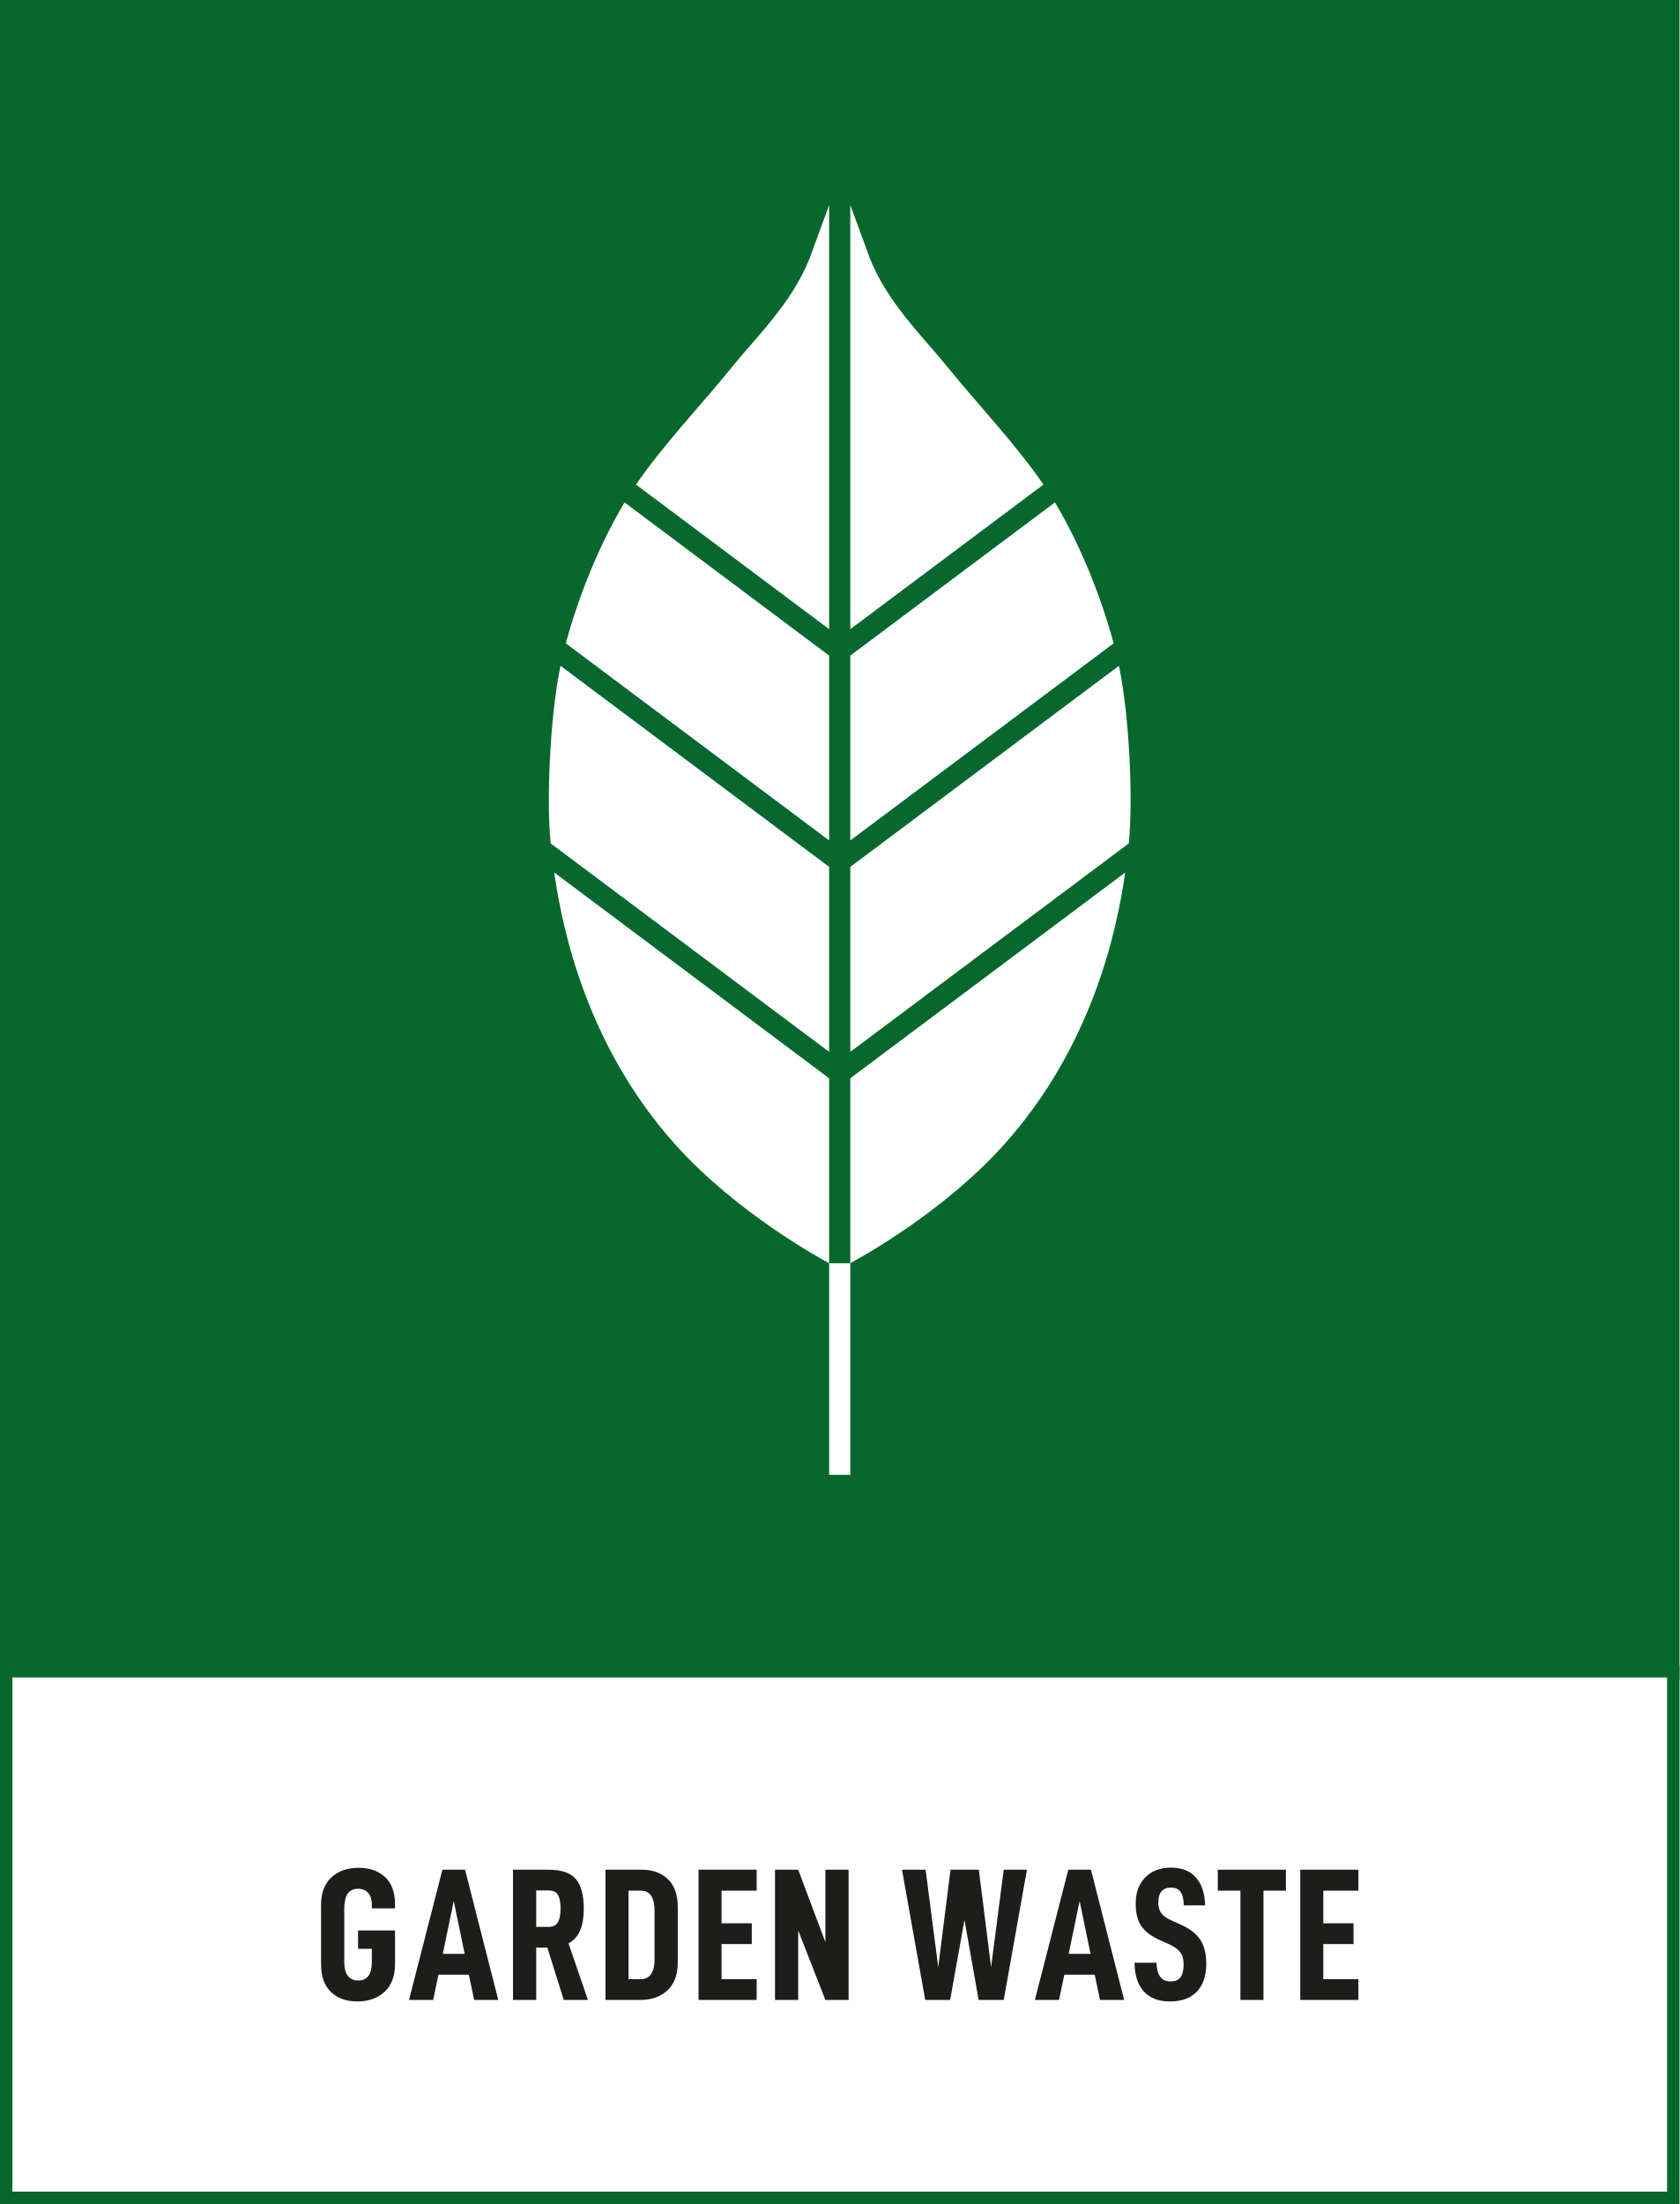
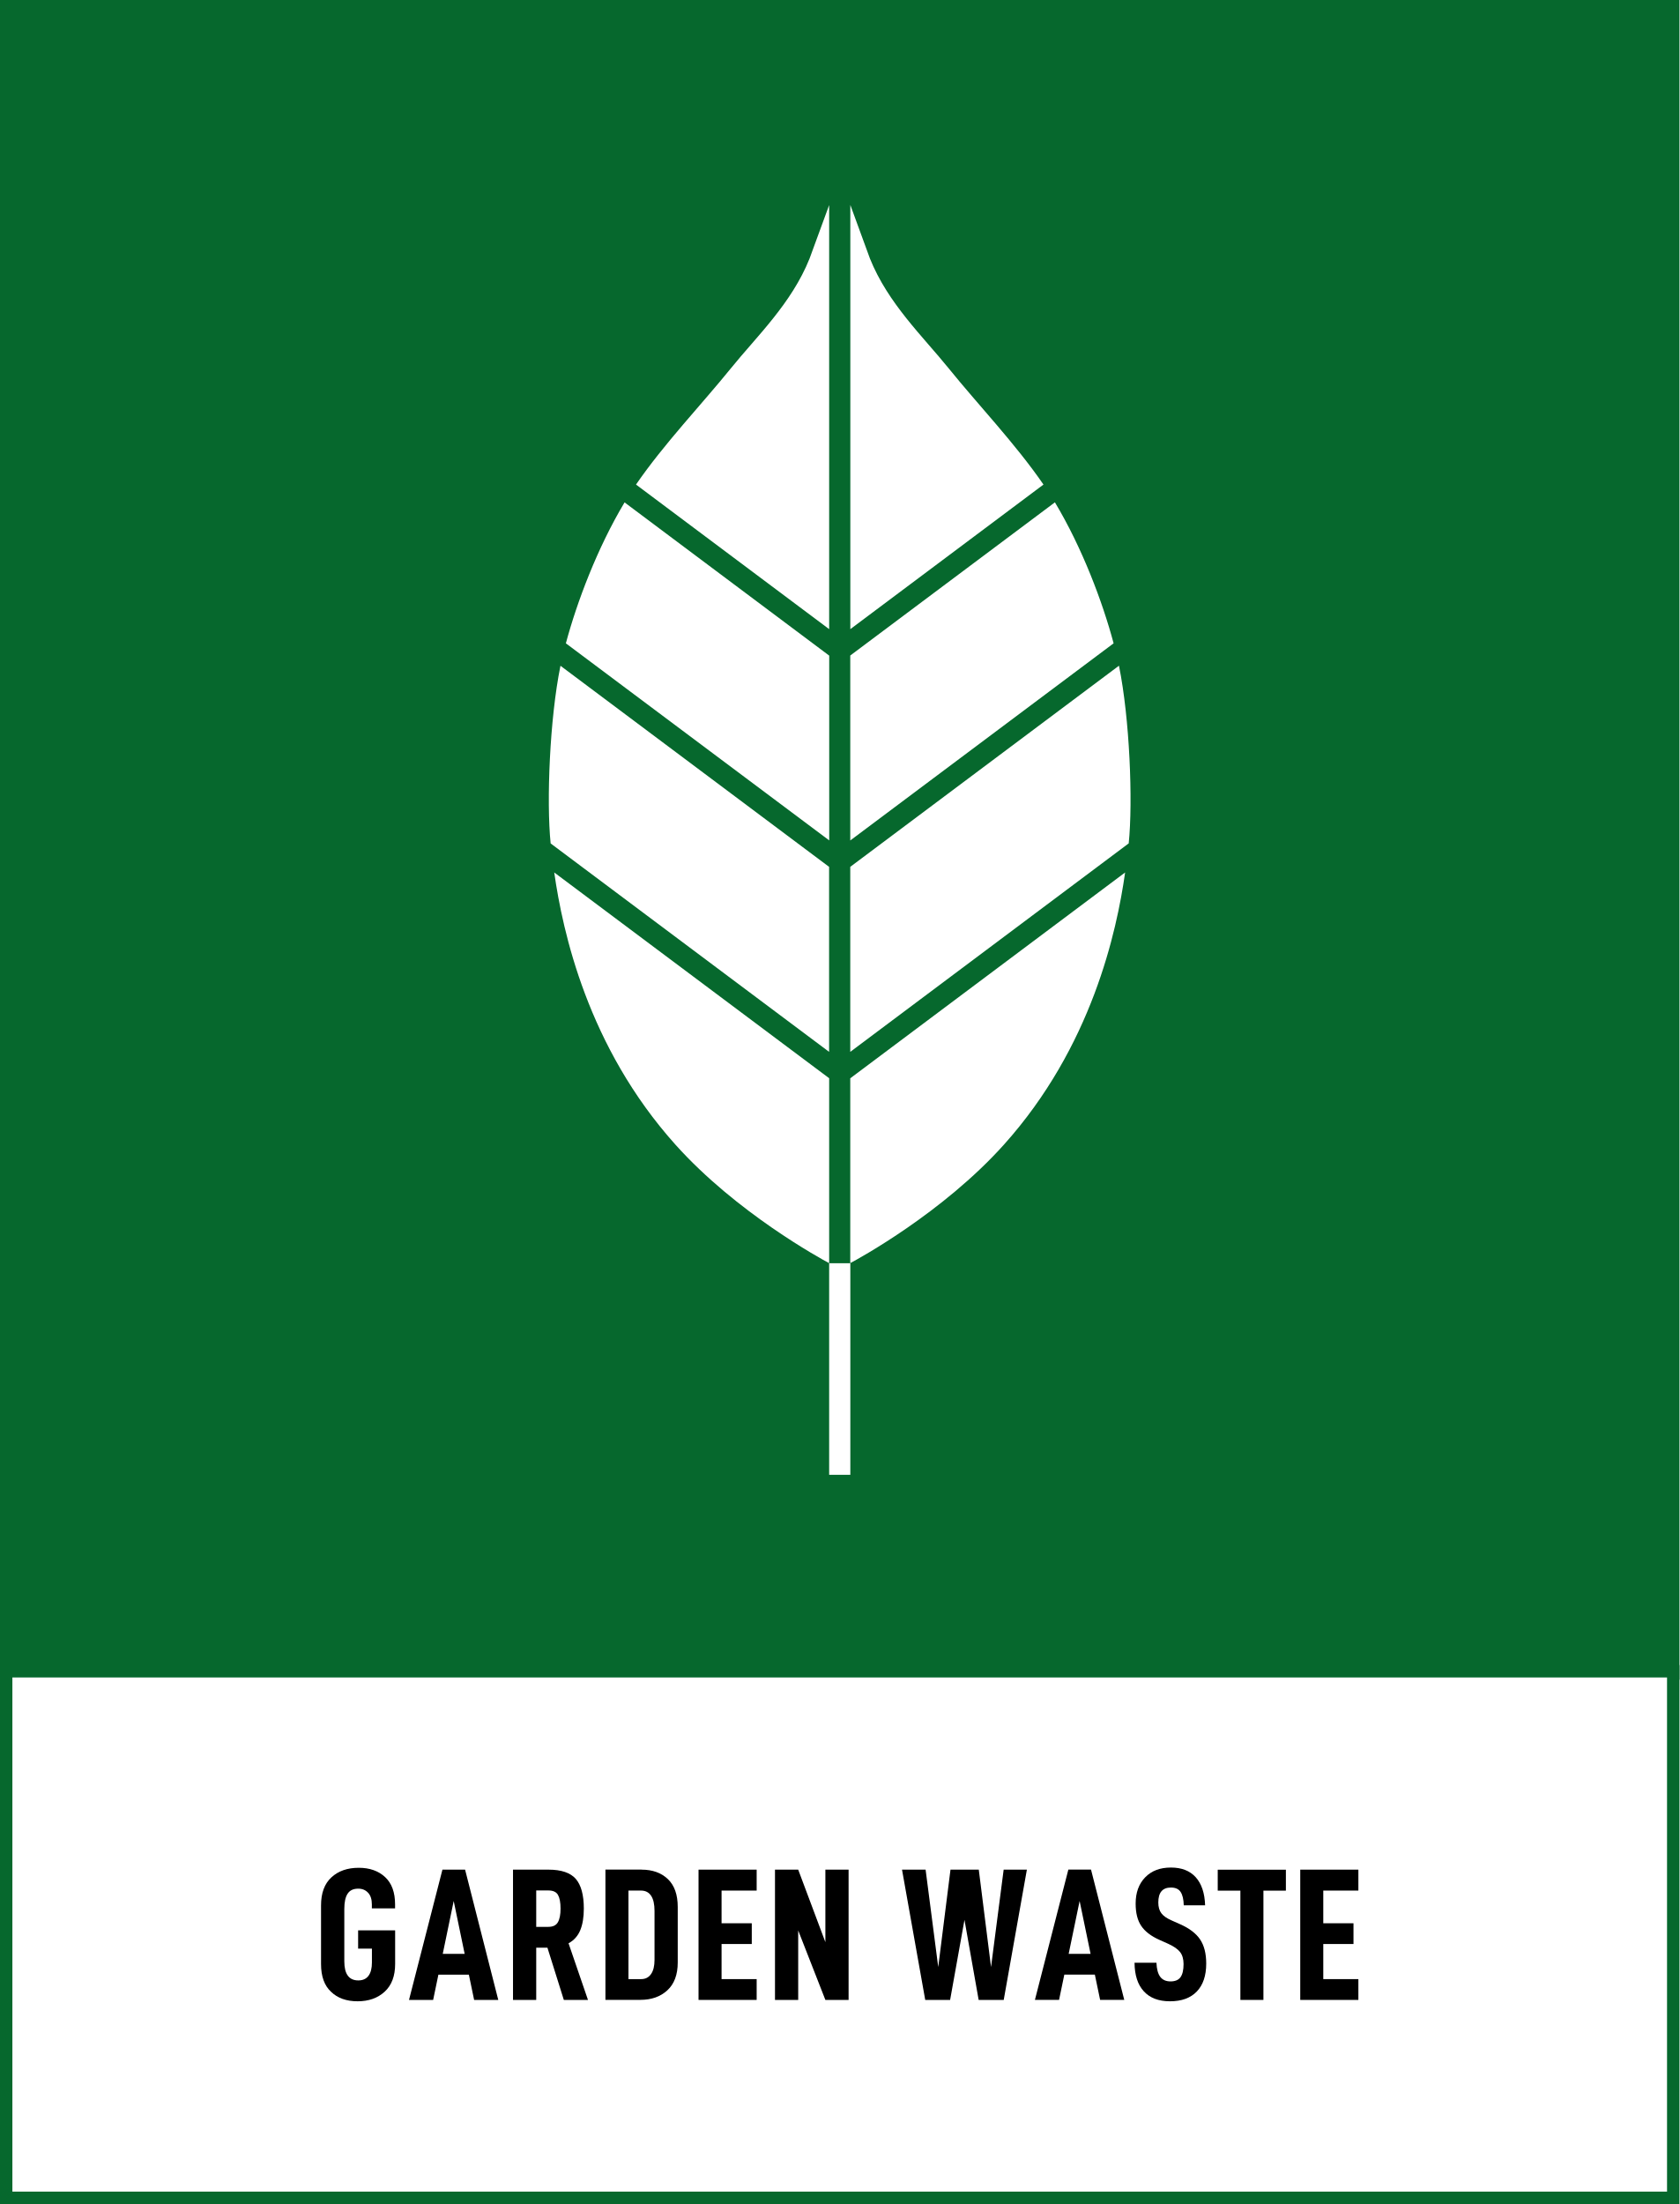
- <svg xmlns="http://www.w3.org/2000/svg" version="1.1" id="svg2" xml:space="preserve" width="361.721" height="474.607" viewBox="0 0 361.721 474.607">
-   <defs id="defs6">
-     <clipPath clipPathUnits="userSpaceOnUse" id="clipPath26">
-       <path d="M 0,355.955 H 271.291 V 0 H 0 Z" id="path24" />
-     </clipPath>
-     <clipPath clipPathUnits="userSpaceOnUse" id="clipPath78">
-       <path d="M 0,355.955 H 271.291 V 0 H 0 Z" id="path76" />
-     </clipPath>
-   </defs>
-   <g id="g10" transform="matrix(1.333333,0,0,-1.333333,0,474.6067)">
-     <path d="M 1,85.663 H 270.291 V 354.955 H 1 Z" style="fill:#06682d;fill-opacity:1;fill-rule:nonzero;stroke:none" id="path12" />
-     <path d="M 0,84.664 H 271.291 V 355.956 L 0,355.956 Z M 2,353.955 H 269.291 V 86.664 H 2 Z" style="fill:#06682d;fill-opacity:1;fill-rule:nonzero;stroke:none" id="path14" />
-     <path d="M 1,0.999 H 270.291 V 86.038 H 1 Z" style="fill:#ffffff;fill-opacity:1;fill-rule:nonzero;stroke:none" id="path16" />
-     <path d="M 0,0 H 271.291 V 87.04 H 0 Z M 2,85.039 H 269.291 V 2.001 L 2,2.001 Z" style="fill:#06682d;fill-opacity:1;fill-rule:nonzero;stroke:none" id="path18" />
-     <g id="g20">
-       <g id="g22" clip-path="url(#clipPath26)">
-         <g id="g28" transform="translate(51.8609,38.7485)">
-           <path d="m 0,0 v 9.481 c 0,1.993 0.56,3.501 1.677,4.528 1.118,1.026 2.592,1.54 4.421,1.54 1.748,0 3.16,-0.498 4.237,-1.494 1.078,-0.996 1.616,-2.47 1.616,-4.421 v -0.64 h -3.75 v 0.64 c 0,0.813 -0.203,1.438 -0.609,1.875 -0.406,0.437 -0.936,0.656 -1.586,0.656 -0.792,0 -1.366,-0.274 -1.722,-0.823 C 3.928,10.793 3.75,9.97 3.75,8.872 V 0.427 c 0,-2.053 0.752,-3.079 2.256,-3.079 0.732,0 1.281,0.249 1.646,0.747 0.367,0.498 0.549,1.215 0.549,2.149 V 2.47 H 5.976 v 2.957 h 5.975 V 0 c 0,-1.951 -0.563,-3.444 -1.692,-4.481 -1.128,-1.037 -2.586,-1.555 -4.374,-1.555 -1.81,0 -3.242,0.514 -4.299,1.54 C 0.528,-3.47 0,-1.972 0,0" style="fill:#1d1d1b;fill-opacity:1;fill-rule:nonzero;stroke:none" id="path30" />
+ <svg xmlns="http://www.w3.org/2000/svg" version="1.1" x="0px" y="0px" viewBox="0 0 271.29 355.96" style="enable-background:new 0 0 271.29 355.96;" xml:space="preserve">
+   <style type="text/css">
+ 	.st0{fill:#06682D;}
+ 	.st1{fill:#FFFFFF;}
+ </style>
+   <g id="bakgrund">
+     <g>
+       <rect x="1" y="1" class="st0" width="269.29" height="269.29" />
+       <path class="st0" d="M271.29,271.29H0V0h271.29V271.29z M2,269.29h267.29V2H2V269.29z" />
+     </g>
+     <g>
+       <rect x="1" y="269.92" class="st1" width="269.29" height="85.04" />
+       <path class="st0" d="M271.29,355.96H0v-87.04h271.29V355.96z M2,353.96h267.29v-83.04H2V353.96z" />
+     </g>
+   </g>
+   <g id="namn">
+     <g>
+       <path d="M51.86,317.21v-9.48c0-1.99,0.56-3.5,1.68-4.53c1.12-1.03,2.59-1.54,4.42-1.54c1.75,0,3.16,0.5,4.24,1.49    c1.08,1,1.62,2.47,1.62,4.42v0.64h-3.75v-0.64c0-0.81-0.2-1.44-0.61-1.88c-0.41-0.44-0.94-0.66-1.59-0.66    c-0.79,0-1.37,0.27-1.72,0.82c-0.36,0.55-0.53,1.37-0.53,2.47v8.45c0,2.05,0.75,3.08,2.26,3.08c0.73,0,1.28-0.25,1.65-0.75    c0.37-0.5,0.55-1.21,0.55-2.15v-2.23h-2.23v-2.96h5.98v5.43c0,1.95-0.56,3.44-1.69,4.48c-1.13,1.04-2.59,1.55-4.37,1.55    c-1.81,0-3.24-0.51-4.3-1.54C52.39,320.68,51.86,319.18,51.86,317.21z" />
+       <path d="M70.82,318.91L69.97,323h-3.9l5.4-21.04h3.66L80.49,323h-3.9l-0.85-4.08H70.82z M73.29,307.02l-1.77,8.54h3.54    L73.29,307.02z" />
+       <path d="M86.62,314.55V323h-3.75v-21.04h5.73c2.07,0,3.54,0.5,4.41,1.49c0.86,1,1.3,2.59,1.3,4.79c0,1.4-0.19,2.57-0.58,3.51    c-0.39,0.93-1.02,1.64-1.89,2.1l3.14,9.15h-3.9l-2.65-8.44H86.62z M88.57,311.2c0.75,0,1.27-0.25,1.55-0.75    c0.29-0.5,0.43-1.24,0.43-2.21s-0.14-1.71-0.41-2.19c-0.27-0.49-0.8-0.73-1.57-0.73h-1.95v5.88H88.57z" />
+       <path d="M103.63,301.96c1.77,0,3.19,0.51,4.25,1.52c1.07,1.02,1.6,2.52,1.6,4.51v8.96c0,1.97-0.56,3.47-1.68,4.5    s-2.57,1.54-4.36,1.54h-5.64v-21.04H103.63z M105.17,318.82c0.38-0.55,0.56-1.31,0.56-2.29v-7.9c0-1.08-0.18-1.9-0.55-2.45    c-0.37-0.56-0.91-0.84-1.65-0.84h-2.01v14.3h2.01C104.25,319.65,104.79,319.37,105.17,318.82z" />
+       <path d="M116.56,310.62h4.88v3.35h-4.88v5.67h5.67V323h-9.39v-21.04h9.39v3.38h-5.67V310.62z" />
+       <path d="M137.08,323h-3.75l-4.39-11.22V323h-3.75v-21.04h3.75l4.39,11.71v-11.71h3.75V323z" />
+       <path d="M162.14,323h-4.05l-2.29-12.93L153.48,323h-4.02l-3.75-21.04h3.81l2.04,15.73l1.98-15.73h4.57l1.98,15.73l2.04-15.73h3.75    L162.14,323z" />
+       <path d="M171.93,318.91l-0.85,4.08h-3.9l5.4-21.04h3.66l5.37,21.04h-3.9l-0.85-4.08H171.93z M174.4,307.02l-1.77,8.54h3.54    L174.4,307.02z" />
+       <path d="M183.27,316.99h3.54c0.04,1.04,0.25,1.8,0.62,2.29c0.38,0.49,0.93,0.73,1.66,0.73s1.27-0.22,1.6-0.67s0.5-1.16,0.5-2.13    c0-0.81-0.19-1.46-0.56-1.94c-0.38-0.48-1.01-0.92-1.91-1.33l-1.43-0.64c-1.36-0.61-2.34-1.36-2.94-2.26    c-0.6-0.89-0.9-2.09-0.9-3.6c0-1.77,0.51-3.18,1.54-4.24c1.03-1.06,2.41-1.58,4.16-1.58c1.73,0,3.06,0.52,4.01,1.57    c0.94,1.05,1.45,2.56,1.51,4.53h-3.45c-0.02-0.96-0.19-1.67-0.5-2.15c-0.31-0.48-0.84-0.72-1.57-0.72c-1.36,0-2.04,0.8-2.04,2.41    c0,0.73,0.17,1.32,0.5,1.75c0.33,0.44,0.9,0.83,1.69,1.17l1.37,0.61c1.46,0.65,2.53,1.46,3.19,2.44c0.66,0.98,0.99,2.28,0.99,3.9    c0,1.95-0.51,3.46-1.52,4.51c-1.02,1.06-2.46,1.58-4.33,1.58c-1.85,0-3.26-0.54-4.24-1.62S183.29,319.01,183.27,316.99z" />
+       <path d="M204.09,305.35V323h-3.72v-17.65h-3.66v-3.38h11.01v3.38H204.09z" />
+       <path d="M213.76,310.62h4.88v3.35h-4.88v5.67h5.67V323h-9.39v-21.04h9.39v3.38h-5.67V310.62z" />
+     </g>
+   </g>
+   <g id="ikon">
+     <g>
+       <g>
+         <g>
+           <path class="st1" d="M89.53,140.91c1.37,9.57,5.39,28.15,19.59,43.97c9.88,11.01,23.46,18.4,24.82,19.13v-29.87L89.53,140.91z" />
        </g>
-         <g id="g32" transform="translate(73.2945,48.9311)">
-           <path d="m 0,0 -1.769,-8.536 h 3.538 z m -2.47,-11.89 -0.853,-4.085 H -7.226 L -1.829,5.062 H 1.829 L 7.195,-15.975 H 3.293 l -0.854,4.085 z" style="fill:#1d1d1b;fill-opacity:1;fill-rule:nonzero;stroke:none" id="path34" />
+         <g>
+           <path class="st1" d="M168.56,78.26c-4.51-6.57-10.69-13.04-15.28-18.73c-4.21-5.21-9.83-10.51-12.75-17.77l-3.17-8.66v68.51      L168.56,78.26z" />
        </g>
-         <g id="g36" transform="translate(88.5699,44.7543)">
-           <path d="M 0,0 C 0.752,0 1.271,0.249 1.555,0.747 1.84,1.245 1.981,1.982 1.981,2.958 1.981,3.934 1.845,4.665 1.57,5.152 1.296,5.641 0.772,5.885 0,5.885 H -1.951 V 0 Z m -1.951,-3.354 v -8.444 h -3.75 V 9.238 H 0.03 C 2.104,9.238 3.572,8.74 4.436,7.744 5.3,6.748 5.731,5.152 5.731,2.958 5.731,1.556 5.538,0.387 5.152,-0.549 4.767,-1.483 4.136,-2.185 3.263,-2.652 l 3.139,-9.146 H 2.5 l -2.652,8.444 z" style="fill:#1d1d1b;fill-opacity:1;fill-rule:nonzero;stroke:none" id="path38" />
+         <g>
+           <path class="st1" d="M133.94,140.01l-43.4-32.48c-0.01,0.03-0.01,0.06-0.02,0.08c-1.71,8.41-2.27,21.78-1.57,28.61l44.98,33.66      V140.01z" />
        </g>
-         <g id="g40" transform="translate(105.1714,37.1332)">
-           <path d="m 0,0 c 0.376,0.549 0.563,1.311 0.563,2.286 v 7.897 c 0,1.077 -0.182,1.895 -0.548,2.454 -0.366,0.558 -0.914,0.838 -1.647,0.838 H -3.644 V -0.823 h 2.012 C -0.92,-0.823 -0.377,-0.549 0,0 m -1.54,16.859 c 1.769,0 3.186,-0.508 4.253,-1.524 1.067,-1.017 1.6,-2.521 1.6,-4.513 V 1.859 c 0,-1.971 -0.558,-3.47 -1.676,-4.497 -1.118,-1.026 -2.572,-1.539 -4.36,-1.539 h -5.64 v 21.036 z" style="fill:#1d1d1b;fill-opacity:1;fill-rule:nonzero;stroke:none" id="path42" />
+         <g>
+           <path class="st1" d="M133.94,105.88l-33.05-24.74c0,0.01-0.01,0.02-0.01,0.02c-4.4,7.35-7.69,16.1-9.47,22.74l42.54,31.83      V105.88z" />
        </g>
-         <g id="g44" transform="translate(116.5591,45.3344)">
-           <path d="M 0,0 H 4.878 V -3.354 H 0 v -5.67 h 5.671 v -3.354 H -3.72 V 8.658 H 5.671 V 5.273 L 0,5.273 Z" style="fill:#1d1d1b;fill-opacity:1;fill-rule:nonzero;stroke:none" id="path46" />
+         <g>
+           <path class="st1" d="M133.94,33.12l-3.17,8.65c-2.91,7.26-8.54,12.56-12.75,17.77c-4.59,5.68-10.77,12.15-15.28,18.72      l31.2,23.35V33.12z" />
        </g>
-         <g id="g48" transform="translate(137.0782,32.9565)">
-           <path d="M 0,0 H -3.75 L -8.14,11.219 V 0 h -3.75 v 21.036 h 3.75 L -3.75,9.329 V 21.036 H 0 Z" style="fill:#1d1d1b;fill-opacity:1;fill-rule:nonzero;stroke:none" id="path50" />
+         <g>
+           <path class="st1" d="M137.35,174.15V204h0v0c1.36-0.72,14.94-8.12,24.82-19.13c14.19-15.81,18.22-34.38,19.58-43.96      L137.35,174.15z" />
        </g>
-         <g id="g52" transform="translate(162.1387,32.9565)">
-           <path d="M 0,0 H -4.055 L -6.341,12.926 -8.658,0 h -4.025 l -3.75,21.036 h 3.812 l 2.042,-15.731 1.982,15.731 h 4.573 L -2.042,5.305 0,21.036 h 3.75 z" style="fill:#1d1d1b;fill-opacity:1;fill-rule:nonzero;stroke:none" id="path54" />
+         <g>
+           <path class="st1" d="M137.35,169.88l44.98-33.67c0.7-6.83,0.15-20.2-1.56-28.62c0-0.02-0.01-0.05-0.02-0.07l-43.4,32.48V169.88z      " />
        </g>
-         <g id="g56" transform="translate(174.3965,48.9311)">
-           <path d="m 0,0 -1.769,-8.536 h 3.538 z m -2.47,-11.89 -0.853,-4.085 H -7.226 L -1.829,5.062 H 1.829 L 7.195,-15.975 H 3.293 l -0.854,4.085 z" style="fill:#1d1d1b;fill-opacity:1;fill-rule:nonzero;stroke:none" id="path58" />
+         <g>
+           <path class="st1" d="M137.35,135.74l42.54-31.84c-1.77-6.64-5.06-15.4-9.47-22.75c0-0.01-0.01-0.01-0.01-0.02l-33.06,24.74      V135.74z" />
        </g>
-         <g id="g60" transform="translate(183.2696,38.9623)">
-           <path d="m 0,0 h 3.537 c 0.04,-1.037 0.248,-1.799 0.625,-2.287 0.376,-0.487 0.93,-0.732 1.661,-0.732 0.732,0 1.266,0.224 1.601,0.671 0.335,0.448 0.503,1.159 0.503,2.134 C 7.927,0.6 7.739,1.245 7.362,1.723 6.986,2.2 6.352,2.642 5.457,3.049 L 4.024,3.688 C 2.663,4.299 1.682,5.051 1.082,5.944 0.482,6.839 0.183,8.038 0.183,9.542 c 0,1.769 0.513,3.181 1.54,4.238 1.026,1.057 2.414,1.585 4.161,1.585 1.727,0 3.064,-0.523 4.01,-1.57 0.944,-1.047 1.448,-2.556 1.508,-4.527 H 7.957 C 7.937,10.224 7.77,10.939 7.454,11.417 7.14,11.895 6.616,12.134 5.884,12.134 4.522,12.134 3.842,11.331 3.842,9.726 3.842,8.993 4.009,8.409 4.345,7.973 4.68,7.535 5.244,7.144 6.036,6.799 L 7.408,6.188 c 1.464,-0.65 2.526,-1.462 3.187,-2.438 0.66,-0.976 0.99,-2.276 0.99,-3.902 0,-1.952 -0.508,-3.455 -1.524,-4.513 C 9.045,-5.722 7.602,-6.25 5.731,-6.25 3.882,-6.25 2.47,-5.711 1.494,-4.634 0.519,-3.557 0.021,-2.013 0,0" style="fill:#1d1d1b;fill-opacity:1;fill-rule:nonzero;stroke:none" id="path62" />
+         <g>
+           <rect x="133.94" y="204.02" class="st1" width="3.42" height="34.17" />
        </g>
-         <g id="g64" transform="translate(204.0938,50.6078)">
-           <path d="M 0,0 V -17.651 H -3.72 V 0 H -7.378 V 3.385 H 3.628 V 0 Z" style="fill:#1d1d1b;fill-opacity:1;fill-rule:nonzero;stroke:none" id="path66" />
-         </g>
-         <g id="g68" transform="translate(213.7588,45.3344)">
-           <path d="M 0,0 H 4.878 V -3.354 H 0 v -5.67 h 5.671 v -3.354 H -3.72 V 8.658 H 5.671 V 5.273 L 0,5.273 Z" style="fill:#1d1d1b;fill-opacity:1;fill-rule:nonzero;stroke:none" id="path70" />
-         </g>
-       </g>
-     </g>
-     <g id="g72">
-       <g id="g74" clip-path="url(#clipPath78)">
-         <g id="g80" transform="translate(89.5284,215.0414)">
-           <path d="m 0,0 c 1.366,-9.572 5.391,-28.152 19.585,-43.97 9.883,-11.012 23.457,-18.404 24.823,-19.133 v 29.868 z" style="fill:#ffffff;fill-opacity:1;fill-rule:nonzero;stroke:none" id="path82" />
-         </g>
-         <g id="g84" transform="translate(168.5567,277.6947)">
-           <path d="m 0,0 c -4.511,6.575 -10.692,13.043 -15.283,18.728 -4.209,5.21 -9.833,10.509 -12.746,17.772 l -3.174,8.658 v -68.511 z" style="fill:#ffffff;fill-opacity:1;fill-rule:nonzero;stroke:none" id="path86" />
-         </g>
-         <g id="g88" transform="translate(133.9366,215.9487)">
-           <path d="m 0,0 -43.399,32.48 c -0.006,-0.027 -0.012,-0.055 -0.018,-0.082 C -45.13,23.987 -45.682,10.62 -44.982,3.791 L 0,-29.874 Z" style="fill:#ffffff;fill-opacity:1;fill-rule:nonzero;stroke:none" id="path90" />
-         </g>
-         <g id="g92" transform="translate(133.9366,250.0737)">
-           <path d="m 0,0 -33.054,24.738 -0.014,-0.024 C -37.473,17.367 -40.763,8.611 -42.536,1.977 L 0,-29.856 Z" style="fill:#ffffff;fill-opacity:1;fill-rule:nonzero;stroke:none" id="path94" />
-         </g>
-         <g id="g96" transform="translate(133.9366,322.8349)">
-           <path d="m 0,0 -3.173,-8.651 c -2.912,-7.263 -8.537,-12.562 -12.745,-17.773 -4.59,-5.682 -10.769,-12.148 -15.28,-18.721 L 0,-68.493 Z" style="fill:#ffffff;fill-opacity:1;fill-rule:nonzero;stroke:none" id="path98" />
-         </g>
-         <g id="g100" transform="translate(137.3536,181.8061)">
-           <path d="m 0,0 v -29.854 -0.003 c 1.358,0.725 14.938,8.117 24.824,19.133 14.189,15.812 18.217,34.384 19.584,43.959 z" style="fill:#ffffff;fill-opacity:1;fill-rule:nonzero;stroke:none" id="path102" />
-         </g>
-         <g id="g104" transform="translate(137.3536,186.0741)">
-           <path d="m 0,0 44.982,33.666 c 0.702,6.826 0.15,20.203 -1.564,28.618 -0.005,0.024 -0.011,0.049 -0.016,0.073 L 0,29.875 Z" style="fill:#ffffff;fill-opacity:1;fill-rule:nonzero;stroke:none" id="path106" />
-         </g>
-         <g id="g108" transform="translate(137.3536,220.2172)">
-           <path d="m 0,0 42.539,31.836 c -1.772,6.636 -5.063,15.396 -9.47,22.746 -0.003,0.005 -0.006,0.011 -0.009,0.016 L 0,29.856 Z" style="fill:#ffffff;fill-opacity:1;fill-rule:nonzero;stroke:none" id="path110" />
-         </g>
-         <path d="m 137.355,117.766 h -3.417 v 34.173 h 3.417 z" style="fill:#ffffff;fill-opacity:1;fill-rule:nonzero;stroke:none" id="path112" />
      </g>
    </g>
  </g>
</svg>
